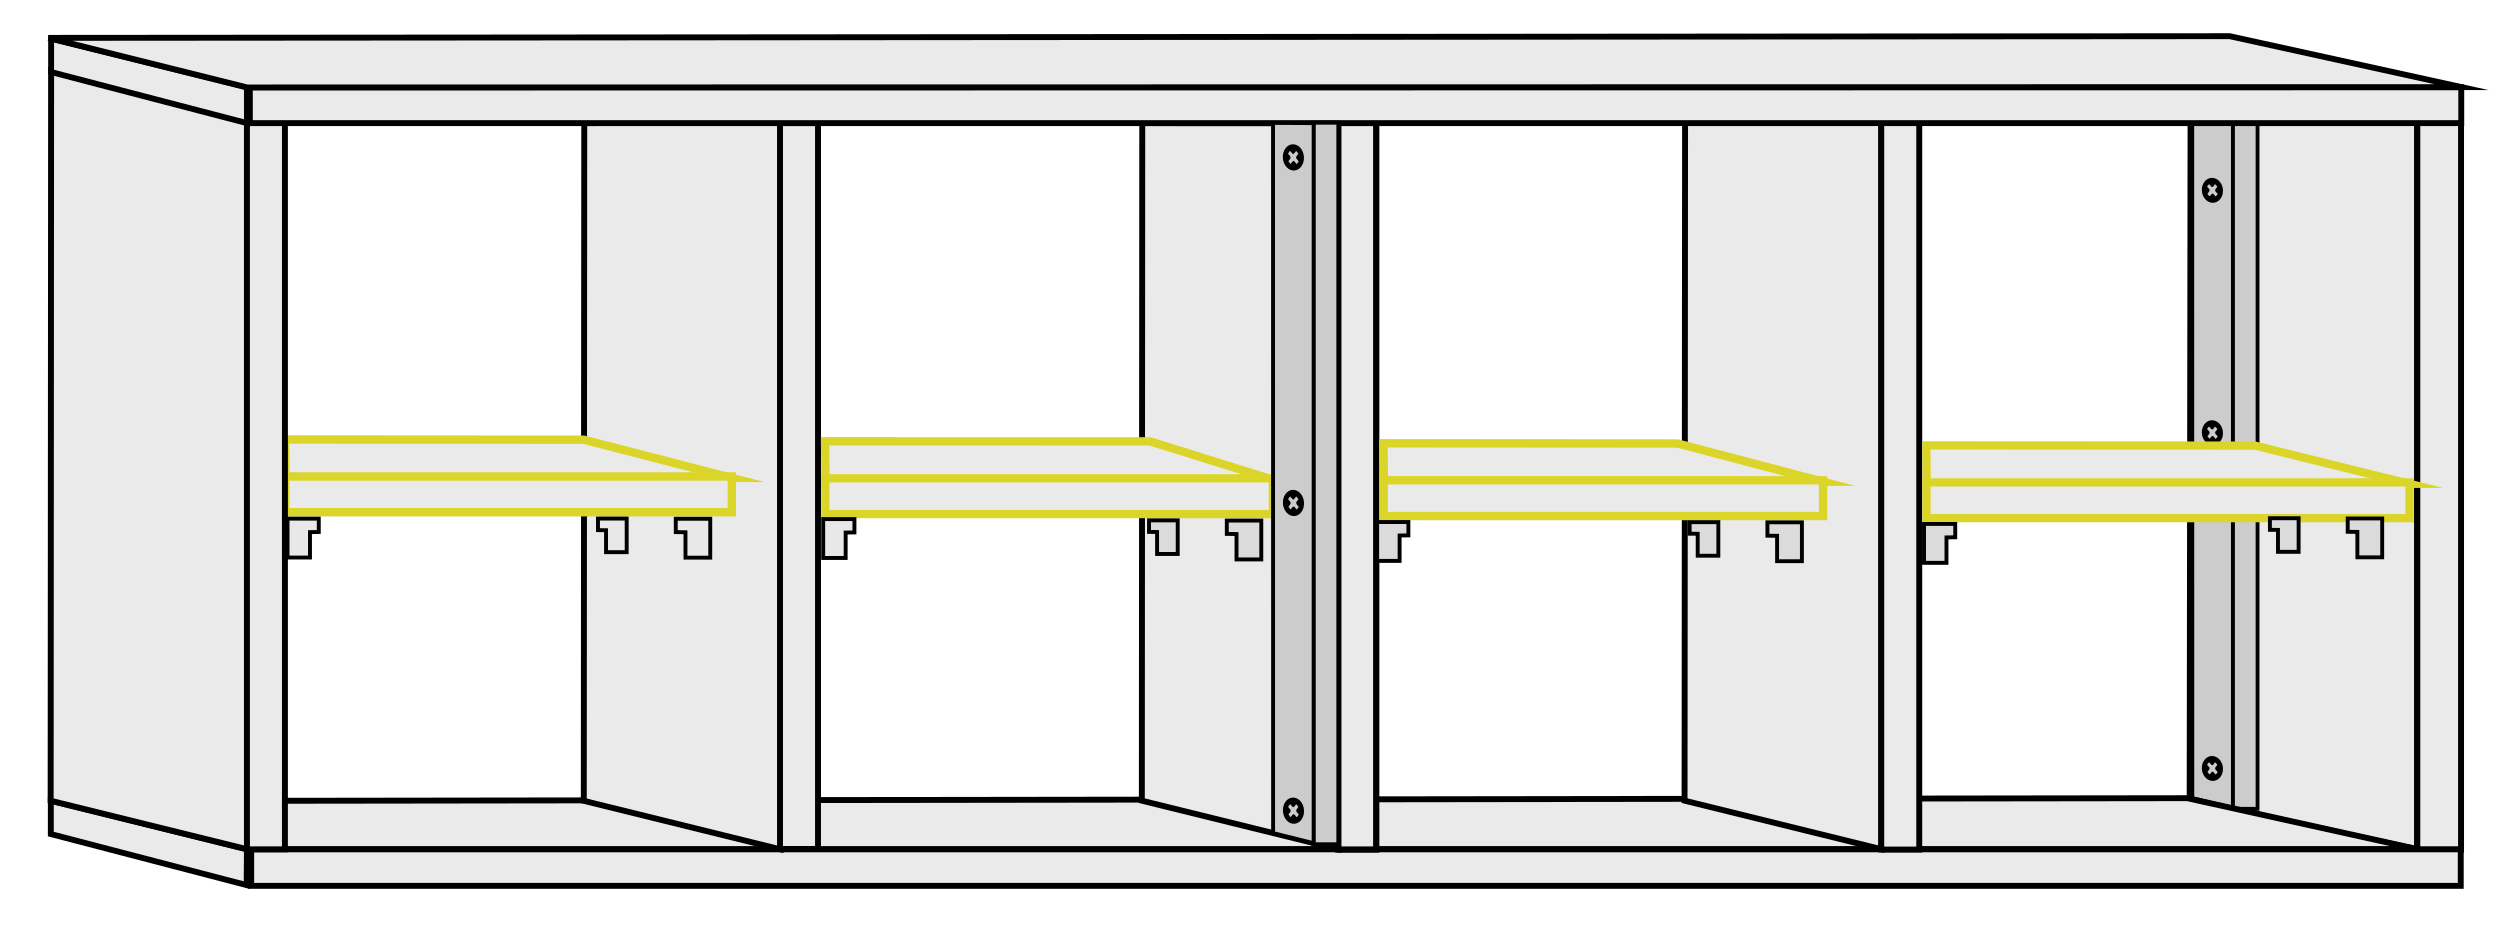
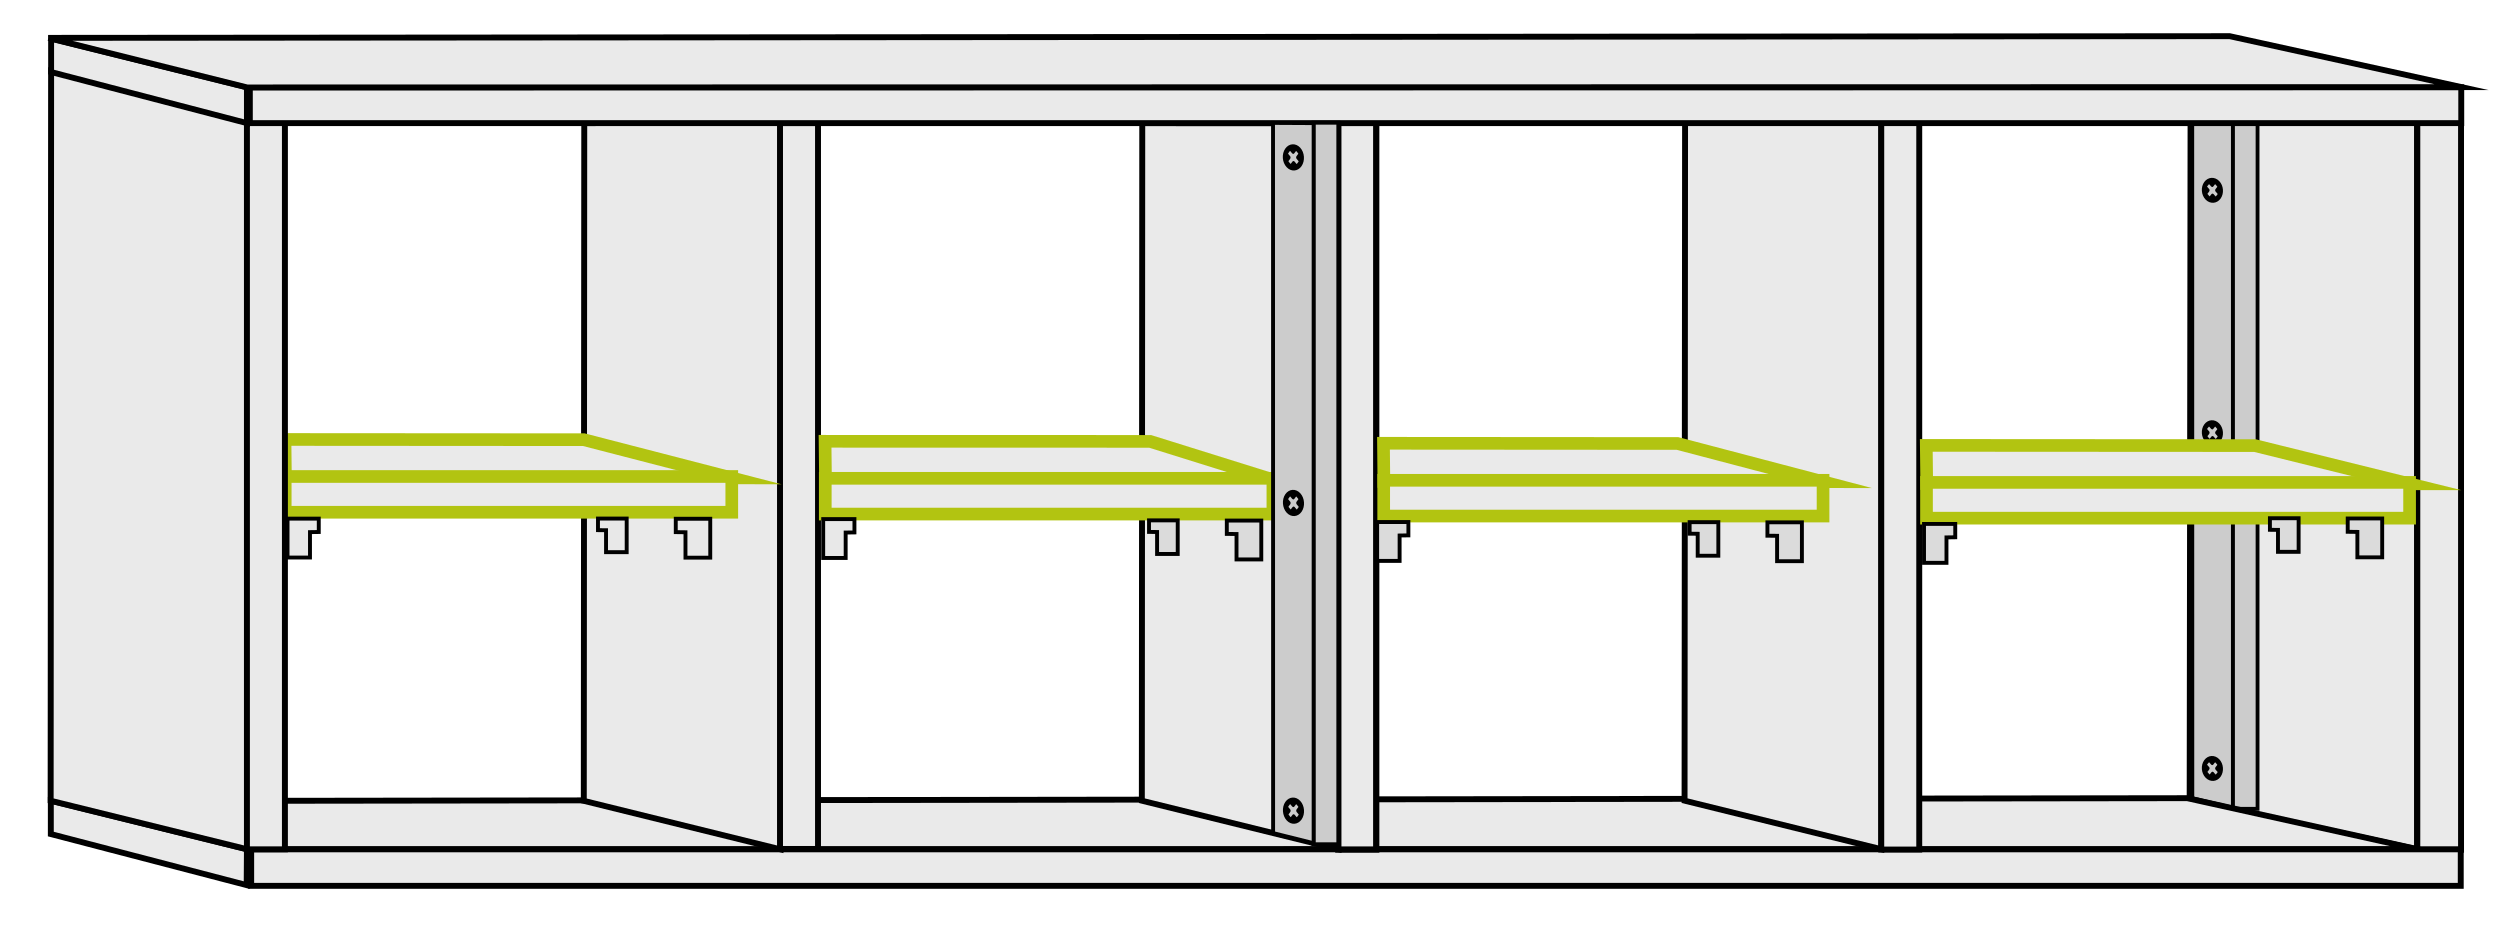
<svg xmlns="http://www.w3.org/2000/svg" version="1.1" id="CLOSET" x="0px" y="0px" viewBox="0 0 5922.9 2203.1" style="enable-background:new 0 0 5922.9 2203.1;" xml:space="preserve">
  <style type="text/css">
	.st0{fill:#EAEAEA;stroke:#000000;stroke-width:14.085;stroke-miterlimit:10;}
	.st1{fill:#EAEAEA;stroke:#000000;stroke-width:14.06;stroke-miterlimit:10;}
	.st2{fill:#CCCCCC;stroke:#000000;stroke-width:9.253;stroke-miterlimit:10;}
	.st3{fill:#CCCCCC;stroke:#000000;stroke-width:9.025;stroke-miterlimit:10;}
	.st4{fill:#EAEAEA;stroke:#000000;stroke-width:13.994;stroke-miterlimit:10;}
	.st5{fill:#EAEAEA;stroke:#000000;stroke-width:14.027;stroke-miterlimit:10;}
	.st6{fill:#EAEAEA;stroke:#000000;stroke-width:14.021;stroke-miterlimit:10;}
	.st7{fill:#EAEAEA;stroke:#000000;stroke-width:14.781;stroke-miterlimit:10;}
	.st8{fill:#EAEAEA;stroke:#000000;stroke-width:14.023;stroke-miterlimit:10;}
- 	.st9{fill:#EAEAEA;stroke:#DAD528;stroke-width:19.818;stroke-miterlimit:10;}
- 	.st10{fill:#EAEAEA;stroke:#DAD528;stroke-width:19.663;stroke-miterlimit:10;}
- 	.st11{fill:#EAEAEA;stroke:#DAD528;stroke-width:19.827;stroke-miterlimit:10;}
- 	.st12{fill:#EAEAEA;stroke:#DAD528;stroke-width:19.544;stroke-miterlimit:10;}
- 	.st13{fill:#EAEAEA;stroke:#000000;stroke-width:14.098;stroke-miterlimit:10;}
- 	.st14{fill:#EAEAEA;stroke:#000000;stroke-width:14.089;stroke-miterlimit:10;}
- 	.st15{fill:#DBDBDB;stroke:#000000;stroke-width:9.253;stroke-miterlimit:10;}
- 	.st16{fill:#E8E8E8;stroke:#000000;stroke-width:9.253;stroke-miterlimit:10;}
+ 	.st9{fill:#EAEAEA;stroke:#B2C411;stroke-width:30;stroke-miterlimit:10;}
+ 	.st10{fill:#EAEAEA;stroke:#000000;stroke-width:14.098;stroke-miterlimit:10;}
+ 	.st11{fill:#EAEAEA;stroke:#000000;stroke-width:14.089;stroke-miterlimit:10;}
+ 	.st12{fill:#DBDBDB;stroke:#000000;stroke-width:9.253;stroke-miterlimit:10;}
+ 	.st13{fill:#E8E8E8;stroke:#000000;stroke-width:9.253;stroke-miterlimit:10;}
</style>
  <g id="LATERAL-DERECHA">
    <polygon class="st0" points="5726.4,2012.2 5187.7,1895.9 5189.8,290.2 5726.4,291.4  " />
    <rect x="5727" y="291.2" class="st1" width="103.6" height="1722" />
  </g>
  <g id="TABLITA-TRASERA-ESCONDIDA">
    <polygon class="st2" points="295.1,1926.5 236.1,1926.5 236.2,200.7 295.2,216.7  " />
    <polygon class="st2" points="236.6,1924 140.6,1900 140.2,175.7 236.2,200.7  " />
  </g>
  <g id="TABLITA-TRASERA">
    <rect x="5289.5" y="290.2" class="st3" width="59" height="1626" />
    <polygon class="st3" points="5290,1913.8 5194,1891 5193.8,290.7 5290,291.1  " />
    <path d="M5225.5,472.9c10.6,10.9,26.4,9.9,35.3-2.2c8.8-12.2,7.4-30.9-3.2-41.8s-26.4-9.9-35.3,2.2   C5213.4,443.3,5214.9,462,5225.5,472.9z M5233.2,436.6c0.6-0.5,0.9,0.1,0.9,0.1s2.4,2.8,4.7,5.3c2.8,2.3,4.4,0.2,4.4,0.2   s4.2-5.2,4.5-5.6c0.4-0.4,0.8,0.1,0.8,0.1l1.2,1.4c0,0,2.8,3.2,3.2,3.7c0.3,0.6,0.1,1,0.1,1s-2.6,3.1-4.3,5.5   c-1.6,2.6,0.2,5.3,0.2,5.3l2.5,2.8c0,0,2,2.2,2.4,2.8c0.3,0.7,0,1,0,1s-3.5,4.3-3.9,4.9c-0.4,0.6-1.1,0-1.1,0s-2.8-3.3-4.8-5.5   c-2.2-2-4.4,0-4.4,0s-3.9,4.9-4.3,5.4c-0.6,0.2-0.8-0.1-0.8-0.1s-3.6-4.1-4.2-4.9c-0.7-0.8-0.2-1.4-0.2-1.4l3.4-4.3   c2.5-3,0.7-6.1,0.7-6.1l-4.8-5.5c0,0-0.5-0.6-0.3-1.2C5229.3,441.6,5232.6,437.2,5233.2,436.6z" />
    <path d="M5225.5,1842.6c10.6,10.9,26.4,9.9,35.3-2.2c8.8-12.2,7.4-30.9-3.2-41.8s-26.4-9.9-35.3,2.2   C5213.4,1813,5214.9,1831.7,5225.5,1842.6z M5233.2,1806.2c0.6-0.5,0.9,0.1,0.9,0.1s2.4,2.8,4.7,5.3c2.8,2.3,4.4,0.2,4.4,0.2   s4.2-5.2,4.5-5.6c0.4-0.4,0.8,0.1,0.8,0.1l1.2,1.4c0,0,2.8,3.2,3.2,3.7c0.3,0.6,0.1,1,0.1,1s-2.6,3.1-4.3,5.5   c-1.6,2.6,0.2,5.3,0.2,5.3l2.5,2.8c0,0,2,2.2,2.4,2.8c0.3,0.7,0,1,0,1s-3.5,4.3-3.9,4.9c-0.4,0.6-1.1,0-1.1,0s-2.8-3.3-4.8-5.5   c-2.2-2-4.4,0-4.4,0s-3.9,4.9-4.3,5.4c-0.6,0.2-0.8-0.1-0.8-0.1s-3.6-4.1-4.2-4.9c-0.7-0.8-0.2-1.4-0.2-1.4l3.4-4.3   c2.5-3,0.7-6.1,0.7-6.1l-4.8-5.5c0,0-0.5-0.6-0.3-1.2C5229.3,1811.2,5232.6,1806.8,5233.2,1806.2z" />
    <path d="M5225.5,1047.2c10.6,10.9,26.4,9.9,35.3-2.2c8.8-12.2,7.4-30.9-3.2-41.8s-26.4-9.9-35.3,2.2   C5213.4,1017.6,5214.9,1036.3,5225.5,1047.2z M5233.2,1010.9c0.6-0.5,0.9,0.1,0.9,0.1s2.4,2.8,4.7,5.3c2.8,2.3,4.4,0.2,4.4,0.2   s4.2-5.2,4.5-5.6c0.4-0.4,0.8,0.1,0.8,0.1l1.2,1.4c0,0,2.8,3.2,3.2,3.7c0.3,0.6,0.1,1,0.1,1s-2.6,3.1-4.3,5.5   c-1.6,2.6,0.2,5.3,0.2,5.3l2.5,2.8c0,0,2,2.2,2.4,2.8c0.3,0.7,0,1,0,1s-3.5,4.3-3.9,4.9c-0.4,0.6-1.1,0-1.1,0s-2.8-3.3-4.8-5.5   c-2.2-2-4.4,0-4.4,0s-3.9,4.9-4.3,5.4c-0.6,0.2-0.8-0.1-0.8-0.1s-3.6-4.1-4.2-4.9c-0.7-0.8-0.2-1.4-0.2-1.4l3.4-4.3   c2.5-3,0.7-6.1,0.7-6.1l-4.8-5.5c0,0-0.5-0.6-0.3-1.2C5229.2,1015.9,5232.6,1011.5,5233.2,1010.9z" />
  </g>
  <g id="BASE">
    <polyline class="st4" points="5182.4,1891 673.5,1897.2 5181.8,1891 5726.9,2011.7 590.8,2012 590.8,1902.9 672.4,1898.2  " />
    <rect x="595.1" y="2012.2" class="st4" width="5234.8" height="86.5" />
    <polyline class="st4" points="584.4,2012 120.4,1897 120.4,1976 584.4,2097 585,2011.7  " />
  </g>
  <g id="DIVISIONES-VERTICALES">
    <g id="DIVISION-VERTICAL-DERECHA">
      <polygon class="st5" points="4457.1,2011.9 3991,1896.9 3992.2,290.2 4457.1,290.4   " />
      <rect x="4457" y="290.2" class="st5" width="90" height="1722.5" />
    </g>
    <g id="DIVISION-CENTRAL">
      <polygon class="st6" points="3171.2,2011.9 2705.2,1897 2706.2,291.7 3171.2,291.9   " />
      <rect x="3170.7" y="291.2" class="st7" width="89.8" height="1721.5" />
    </g>
    <g id="DIVISION-VERTICAL-IZQUIERDA_00000085229740836627909760000005526871516412138418_">
      <polygon class="st8" points="1849.1,2012.3 1383.1,1897.3 1384.2,291.6 1849.1,291.2   " />
      <rect x="1848" y="291.6" class="st8" width="90" height="1719.7" />
    </g>
  </g>
  <g id="DIVISIONES-HORIZONTALES">
    <g id="DIVISION-HORIZONTAL-EXTREMA-IZQUIERDA">
      <polygon class="st9" points="676.2,1131.7 1733.3,1132.2 1383.2,1041.7 675.2,1041.2   " />
      <rect x="675.7" y="1128.9" class="st9" width="1058" height="84.7" />
    </g>
    <g id="DIVISION-HORIZONTAL-INTERNA-IZQUIERDA">
-       <polygon class="st10" points="1955.7,1136 3015.3,1136.5 2724.8,1045.7 1954.7,1045.5   " />
-       <rect x="1955.2" y="1133.2" class="st10" width="1060.5" height="84.7" />
+       <polygon class="st9" points="1955.7,1136 3015.3,1136.5 2724.8,1045.7 1954.7,1045.5   " />
+       <rect x="1955.2" y="1133.2" class="st9" width="1060.5" height="84.7" />
    </g>
    <g id="DIVISION-HORIZONTAL-INTERNA-DERECHA">
-       <polygon class="st11" points="3278.6,1140.7 4318.6,1141.2 3974.3,1050.7 3277.7,1050.2   " />
-       <rect x="3278.2" y="1137.9" class="st11" width="1040.9" height="84.7" />
+       <polygon class="st9" points="3278.6,1140.7 4318.6,1141.2 3974.3,1050.7 3277.7,1050.2   " />
+       <rect x="3278.2" y="1137.9" class="st9" width="1040.9" height="84.7" />
    </g>
    <g id="DIVISION-HORIZONTAL-EXTREMA-DERECHA">
-       <polygon class="st12" points="4564.7,1145.7 5708.2,1146.2 5342.3,1055.7 4563.7,1055.2   " />
-       <rect x="4564.2" y="1142.9" class="st12" width="1144.5" height="84.7" />
+       <polygon class="st9" points="4564.7,1145.7 5708.2,1146.2 5342.3,1055.7 4563.7,1055.2   " />
+       <rect x="4564.2" y="1142.9" class="st9" width="1144.5" height="84.7" />
    </g>
  </g>
  <g id="LATERAL-IZQUIERDA">
-     <polygon class="st13" points="586.1,2012.2 120,1897.1 121.1,168.2 586.1,289.8  " />
-     <rect x="585" y="291.2" class="st14" width="90" height="1721" />
+     <polygon class="st10" points="586.1,2012.2 120,1897.1 121.1,168.2 586.1,289.8  " />
+     <rect x="585" y="291.2" class="st11" width="90" height="1721" />
  </g>
  <g id="TECHO">
    <polygon class="st4" points="585,291.7 121.1,170.7 121.1,91.7 585,206.7  " />
    <rect x="591.9" y="206.7" class="st4" width="5239.2" height="85" />
    <polyline class="st4" points="114.7,89.7 585.6,207.2 5831.7,206.4 5282.5,85.7 114.7,89.7 5283.1,85.7  " />
  </g>
  <g id="TABLITA-PUERTA">
    <g>
      <rect x="3111.7" y="290.7" class="st2" width="59" height="1709.5" />
      <polygon class="st2" points="3112.2,1997.7 3016.2,1973.7 3016,291.2 3112.2,291.7   " />
    </g>
    <path d="M3048.2,396c10.6,11.5,26.4,10.4,35.3-2.3c8.8-12.8,7.4-32.4-3.2-43.9c-10.6-11.5-26.4-10.4-35.3,2.3   C3036.1,364.9,3037.5,384.5,3048.2,396z M3055.9,357.8c0.6-0.5,0.9,0.1,0.9,0.1s2.4,2.9,4.7,5.6c2.8,2.4,4.4,0.2,4.4,0.2   s4.2-5.4,4.5-5.8c0.4-0.4,0.8,0.1,0.8,0.1l1.2,1.5c0,0,2.8,3.4,3.2,3.9c0.3,0.6,0.1,1.1,0.1,1.1s-2.6,3.2-4.3,5.8   c-1.6,2.7,0.2,5.6,0.2,5.6l2.5,3c0,0,2,2.3,2.4,2.9c0.3,0.7,0,1.1,0,1.1s-3.5,4.6-3.9,5.2c-0.4,0.6-1.1,0.1-1.1,0.1   s-2.8-3.5-4.8-5.8c-2.2-2.1-4.4,0.1-4.4,0.1s-3.9,5.1-4.3,5.6c-0.6,0.2-0.8-0.1-0.8-0.1s-3.6-4.3-4.2-5.1c-0.7-0.8-0.2-1.5-0.2-1.5   l3.4-4.5c2.5-3.2,0.7-6.4,0.7-6.4l-4.8-5.8c0,0-0.5-0.6-0.3-1.3C3051.9,363,3055.3,358.4,3055.9,357.8z" />
    <path d="M3048.4,1214.7c10.6,11.5,26.4,10.4,35.3-2.3c8.8-12.8,7.4-32.4-3.2-43.9s-26.4-10.4-35.3,2.3   C3036.4,1183.5,3037.8,1203.2,3048.4,1214.7z M3056.1,1176.4c0.6-0.5,0.9,0.1,0.9,0.1s2.4,2.9,4.7,5.6c2.8,2.4,4.4,0.2,4.4,0.2   s4.2-5.4,4.5-5.8c0.4-0.4,0.8,0.1,0.8,0.1l1.2,1.5c0,0,2.8,3.4,3.2,3.9c0.3,0.6,0.1,1.1,0.1,1.1s-2.6,3.2-4.3,5.8   c-1.6,2.7,0.2,5.6,0.2,5.6l2.5,3c0,0,2,2.3,2.4,2.9c0.3,0.7,0,1.1,0,1.1s-3.5,4.6-3.9,5.2c-0.4,0.6-1.1,0.1-1.1,0.1   s-2.8-3.5-4.8-5.8c-2.2-2.1-4.4,0.1-4.4,0.1s-3.9,5.1-4.3,5.6c-0.6,0.2-0.8-0.1-0.8-0.1s-3.6-4.3-4.2-5.1c-0.7-0.8-0.2-1.5-0.2-1.5   l3.4-4.5c2.5-3.2,0.7-6.4,0.7-6.4l-4.8-5.8c0,0-0.5-0.6-0.3-1.3C3052.2,1181.7,3055.6,1177.1,3056.1,1176.4z" />
    <path d="M3048.4,1943.7c10.6,11.5,26.4,10.4,35.3-2.3c8.8-12.8,7.4-32.4-3.2-43.9s-26.4-10.4-35.3,2.3   C3036.4,1912.5,3037.8,1932.2,3048.4,1943.7z M3056.1,1905.4c0.6-0.5,0.9,0.1,0.9,0.1s2.4,2.9,4.7,5.6c2.8,2.4,4.4,0.2,4.4,0.2   s4.2-5.4,4.5-5.8c0.4-0.4,0.8,0.1,0.8,0.1l1.2,1.5c0,0,2.8,3.4,3.2,3.9c0.3,0.6,0.1,1.1,0.1,1.1s-2.6,3.2-4.3,5.8   c-1.6,2.7,0.2,5.6,0.2,5.6l2.5,3c0,0,2,2.3,2.4,2.9c0.3,0.7,0,1.1,0,1.1s-3.5,4.6-3.9,5.2c-0.4,0.6-1.1,0.1-1.1,0.1   s-2.8-3.5-4.8-5.8c-2.2-2.1-4.4,0.1-4.4,0.1s-3.9,5.1-4.3,5.6c-0.6,0.2-0.8-0.1-0.8-0.1s-3.6-4.3-4.2-5.1c-0.7-0.8-0.2-1.5-0.2-1.5   l3.4-4.5c2.5-3.2,0.7-6.4,0.7-6.4l-4.8-5.8c0,0-0.5-0.6-0.3-1.3C3052.2,1910.7,3055.6,1906.1,3056.1,1905.4z" />
  </g>
  <g id="SOPORTES-COOK">
-     <polygon class="st15" points="4210.2,1298.8 4210.2,1329.6 4269,1329.6 4269,1296.6 4269,1237.5 4187.3,1237.5 4187.3,1269.2    4210.2,1269.4  " />
-     <polygon class="st15" points="5396.9,1280.7 5396.9,1307.4 5445.8,1307.4 5445.8,1278.8 5445.8,1227.8 5377.8,1227.8    5377.8,1255.2 5396.9,1255.4  " />
-     <polygon class="st15" points="5585,1289.5 5585,1320.4 5643.8,1320.4 5643.8,1287.3 5643.8,1228.3 5562.1,1228.3 5562.1,1259.9    5585,1260.2  " />
-     <polygon class="st16" points="1435.8,1281.5 1435.8,1308.2 1484.7,1308.2 1484.7,1279.6 1484.7,1228.6 1416.7,1228.6 1416.7,1256    1435.8,1256.2  " />
-     <polygon class="st16" points="1624,1290.3 1624,1321.2 1682.7,1321.2 1682.7,1288.1 1682.7,1229 1601,1229 1601,1260.7 1624,1261     " />
-     <polygon class="st15" points="2741.3,1285.7 2741.3,1312.4 2790.2,1312.4 2790.2,1283.8 2790.2,1232.8 2722.2,1232.8    2722.2,1260.2 2741.3,1260.4  " />
-     <polygon class="st15" points="2929.5,1294.5 2929.5,1325.4 2988.2,1325.4 2988.2,1292.3 2988.2,1233.3 2906.5,1233.3    2906.5,1264.9 2929.5,1265.2  " />
-     <polygon class="st15" points="4022.1,1290 4022.1,1316.6 4071,1316.6 4071,1288.1 4071,1237.1 4003,1237.1 4003,1264.4    4022.1,1264.6  " />
-     <polygon class="st16" points="755.2,1260.4 734.4,1260.7 734.4,1290 734.4,1320.9 681.2,1320.9 681.2,1287.8 681.2,1228.7    755.2,1228.7  " />
-     <polygon class="st16" points="2024.3,1261.4 2003.5,1261.7 2003.5,1291 2003.5,1321.9 1950.3,1321.9 1950.3,1288.8 1950.3,1229.8    2024.3,1229.8  " />
-     <polygon class="st15" points="3336.7,1268.4 3315.9,1268.7 3315.9,1298 3315.9,1328.9 3262.7,1328.9 3262.7,1295.8 3262.7,1236.8    3336.7,1236.8  " />
-     <polygon class="st15" points="4632.3,1272.9 4611.5,1273.2 4611.5,1302.5 4611.5,1333.4 4558.3,1333.4 4558.3,1300.3    4558.3,1241.3 4632.3,1241.3  " />
+     <polygon class="st12" points="4210.2,1298.8 4210.2,1329.6 4269,1329.6 4269,1296.6 4269,1237.5 4187.3,1237.5 4187.3,1269.2    4210.2,1269.4  " />
+     <polygon class="st12" points="5396.9,1280.7 5396.9,1307.4 5445.8,1307.4 5445.8,1278.8 5445.8,1227.8 5377.8,1227.8    5377.8,1255.2 5396.9,1255.4  " />
+     <polygon class="st12" points="5585,1289.5 5585,1320.4 5643.8,1320.4 5643.8,1287.3 5643.8,1228.3 5562.1,1228.3 5562.1,1259.9    5585,1260.2  " />
+     <polygon class="st13" points="1435.8,1281.5 1435.8,1308.2 1484.7,1308.2 1484.7,1279.6 1484.7,1228.6 1416.7,1228.6 1416.7,1256    1435.8,1256.2  " />
+     <polygon class="st13" points="1624,1290.3 1624,1321.2 1682.7,1321.2 1682.7,1288.1 1682.7,1229 1601,1229 1601,1260.7 1624,1261     " />
+     <polygon class="st12" points="2741.3,1285.7 2741.3,1312.4 2790.2,1312.4 2790.2,1283.8 2790.2,1232.8 2722.2,1232.8    2722.2,1260.2 2741.3,1260.4  " />
+     <polygon class="st12" points="2929.5,1294.5 2929.5,1325.4 2988.2,1325.4 2988.2,1292.3 2988.2,1233.3 2906.5,1233.3    2906.5,1264.9 2929.5,1265.2  " />
+     <polygon class="st12" points="4022.1,1290 4022.1,1316.6 4071,1316.6 4071,1288.1 4071,1237.1 4003,1237.1 4003,1264.4    4022.1,1264.6  " />
+     <polygon class="st13" points="755.2,1260.4 734.4,1260.7 734.4,1290 734.4,1320.9 681.2,1320.9 681.2,1287.8 681.2,1228.7    755.2,1228.7  " />
+     <polygon class="st13" points="2024.3,1261.4 2003.5,1261.7 2003.5,1291 2003.5,1321.9 1950.3,1321.9 1950.3,1288.8 1950.3,1229.8    2024.3,1229.8  " />
+     <polygon class="st12" points="3336.7,1268.4 3315.9,1268.7 3315.9,1298 3315.9,1328.9 3262.7,1328.9 3262.7,1295.8 3262.7,1236.8    3336.7,1236.8  " />
+     <polygon class="st12" points="4632.3,1272.9 4611.5,1273.2 4611.5,1302.5 4611.5,1333.4 4558.3,1333.4 4558.3,1300.3    4558.3,1241.3 4632.3,1241.3  " />
  </g>
</svg>
